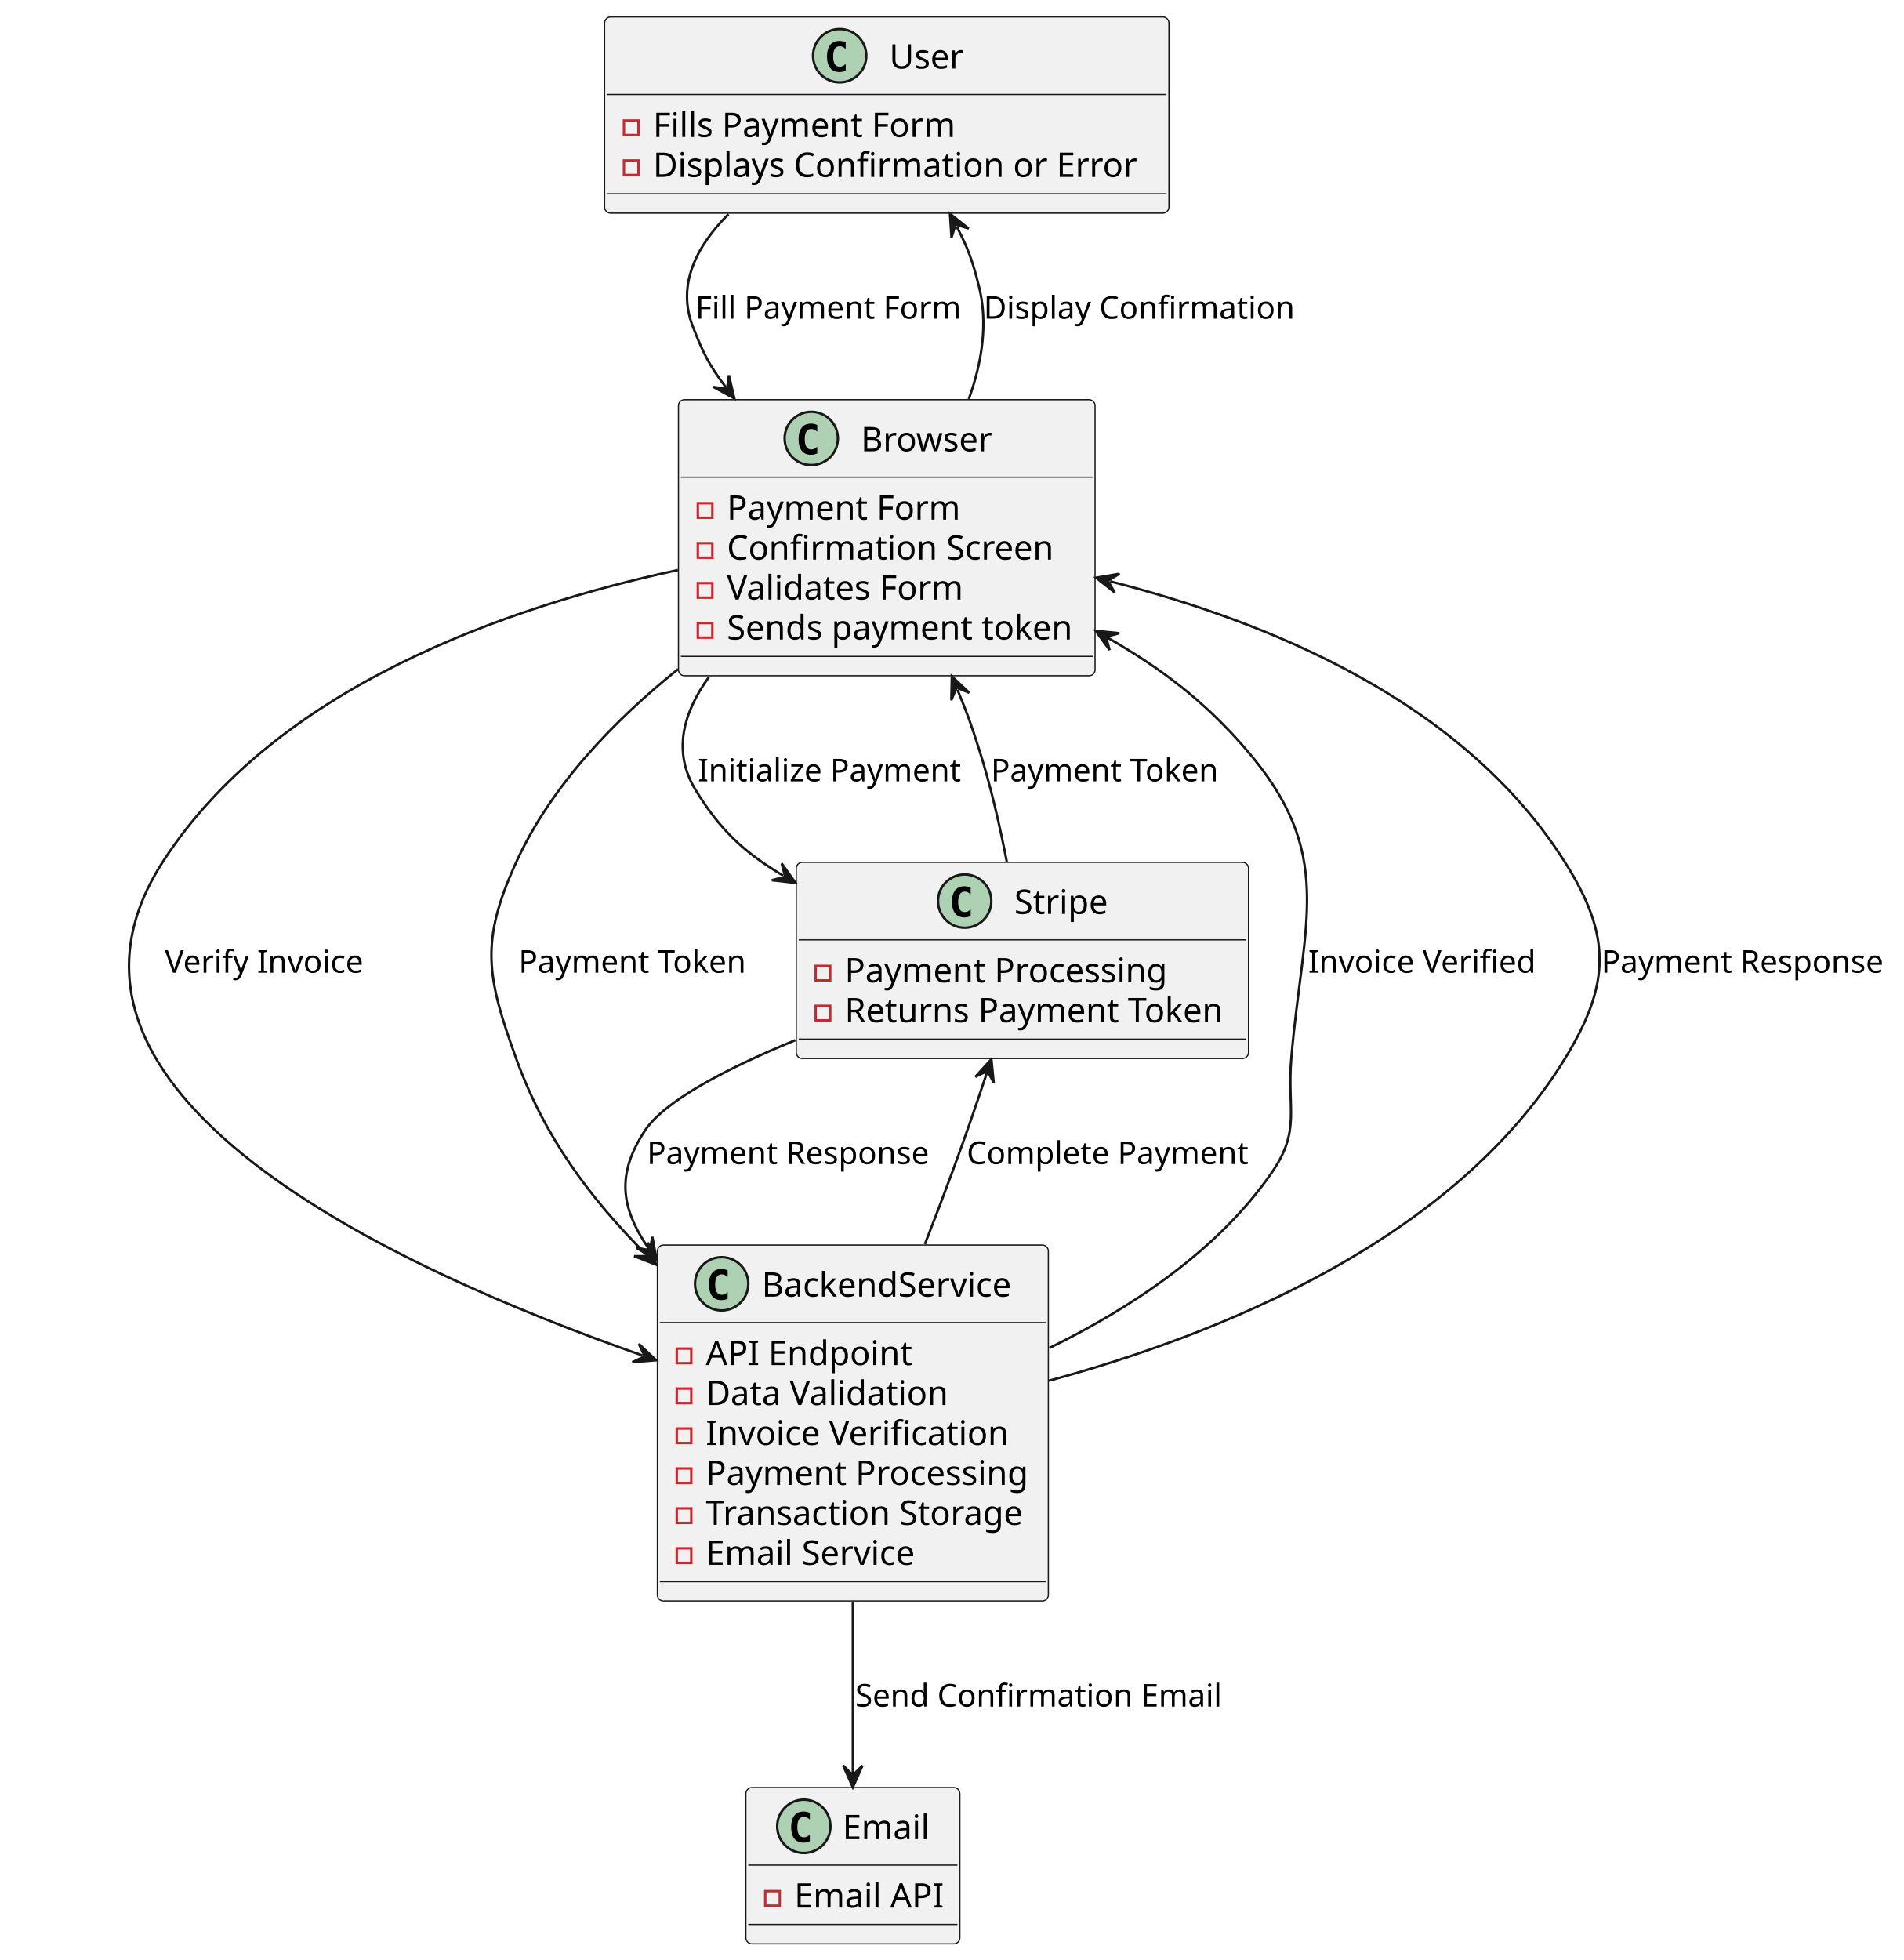
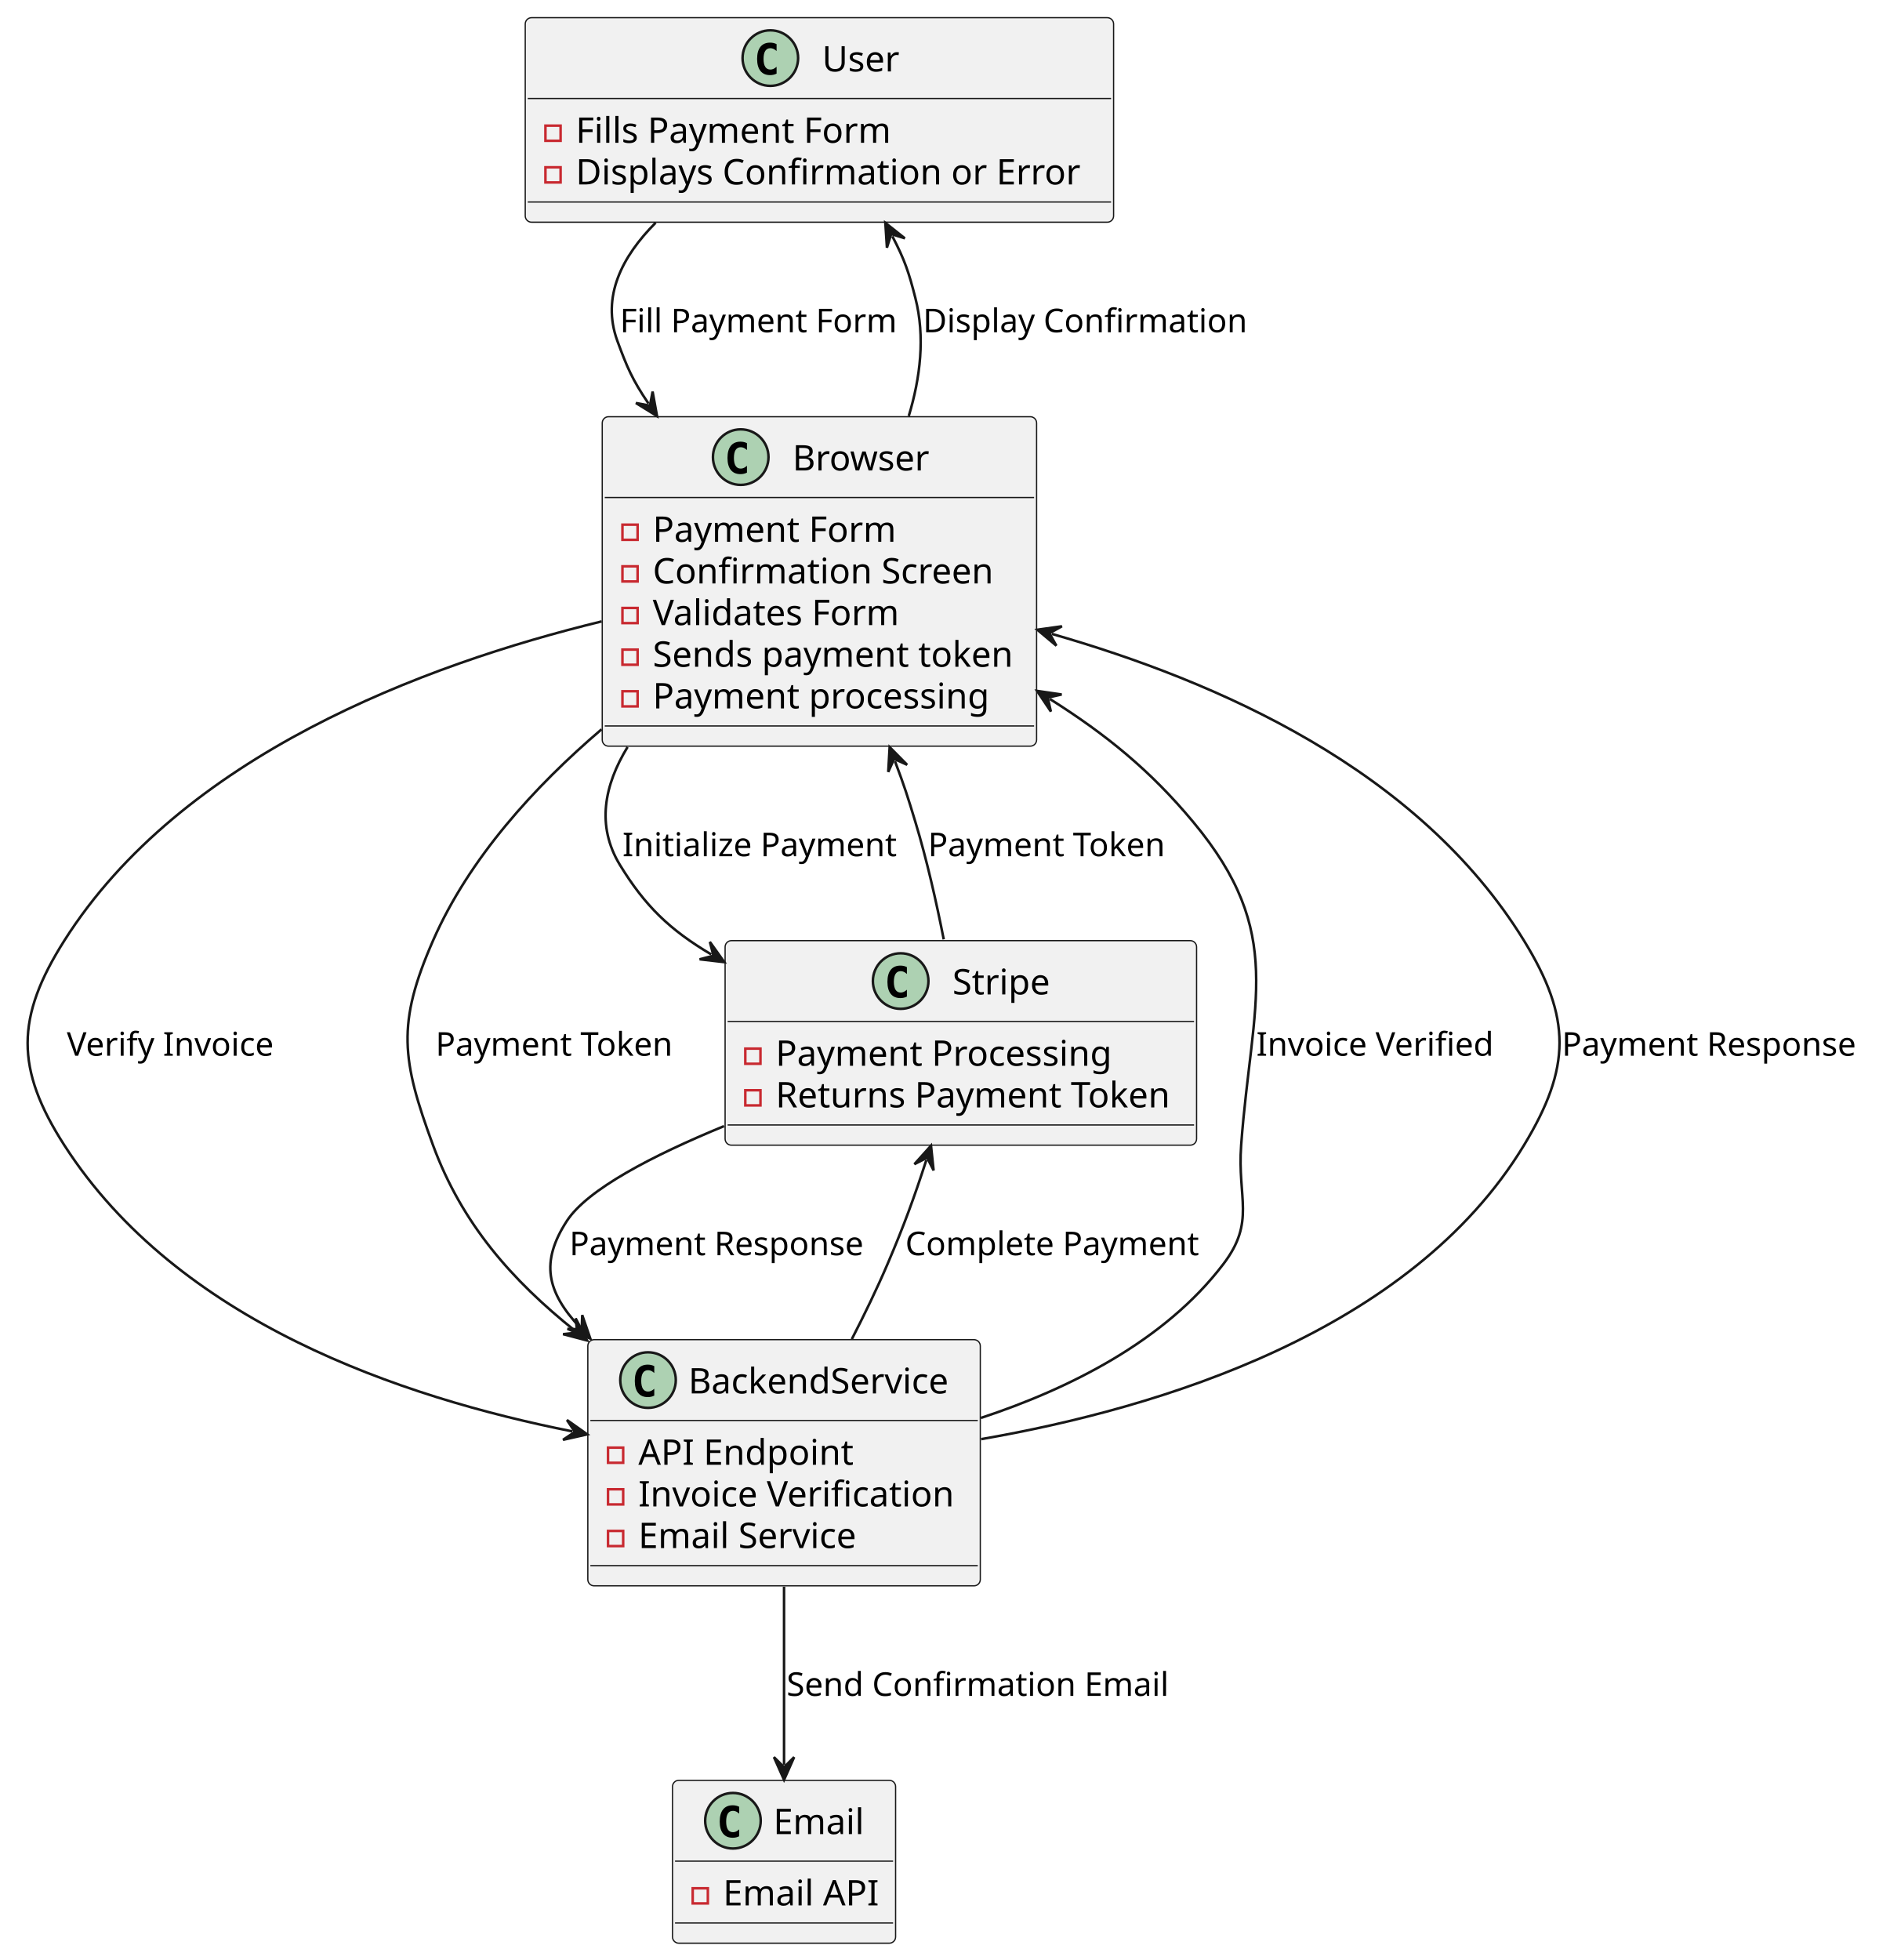
- <svg xmlns="http://www.w3.org/2000/svg" contentStyleType="text/css" height="809px" preserveAspectRatio="none" style="width:786px;height:809px;background:#FFFFFF;" version="1.1" viewBox="0 0 786 809" width="786px" zoomAndPan="magnify">
+ <svg xmlns="http://www.w3.org/2000/svg" contentStyleType="text/css" height="776px" preserveAspectRatio="none" style="width:744px;height:776px;background:#FFFFFF;" version="1.1" viewBox="0 0 744 776" width="744px" zoomAndPan="magnify">
  <defs />
  <g>
    <g id="elem_User">
-       <rect codeLine="4" fill="#F1F1F1" height="80.977" id="User" rx="2.5" ry="2.5" style="stroke:#181818;stroke-width:0.5;" width="232.972" x="249.59" y="7" />
-       <ellipse cx="346.643" cy="23" fill="#ADD1B2" rx="11" ry="11" style="stroke:#181818;stroke-width:1.0;" />
-       <path d="M349.116,29.143 Q348.535,29.442 347.896,29.591 Q347.257,29.741 346.551,29.741 Q344.045,29.741 342.725,28.089 Q341.405,26.437 341.405,23.316 Q341.405,20.186 342.725,18.535 Q344.045,16.883 346.551,16.883 Q347.257,16.883 347.904,17.032 Q348.552,17.182 349.116,17.48 L349.116,20.203 Q348.486,19.622 347.892,19.352 Q347.298,19.082 346.668,19.082 Q345.323,19.082 344.638,20.149 Q343.953,21.216 343.953,23.316 Q343.953,25.408 344.638,26.474 Q345.323,27.541 346.668,27.541 Q347.298,27.541 347.892,27.271 Q348.486,27.002 349.116,26.42 Z " fill="#000000" />
-       <text fill="#000000" font-family="sans-serif" font-size="14" lengthAdjust="spacing" textLength="30.365" x="367.143" y="28.291">User</text>
-       <line style="stroke:#181818;stroke-width:0.5;" x1="250.59" x2="481.562" y1="39" y2="39" />
-       <rect fill="none" height="6" style="stroke:#C82930;stroke-width:1.0;" width="6" x="257.59" y="49.744" />
-       <text fill="#000000" font-family="sans-serif" font-size="14" lengthAdjust="spacing" textLength="128.126" x="269.59" y="56.535">Fills Payment Form</text>
-       <rect fill="none" height="6" style="stroke:#C82930;stroke-width:1.0;" width="6" x="257.59" y="66.232" />
-       <text fill="#000000" font-family="sans-serif" font-size="14" lengthAdjust="spacing" textLength="206.972" x="269.59" y="73.023">Displays Confirmation or Error</text>
-       <line style="stroke:#181818;stroke-width:0.5;" x1="250.59" x2="481.562" y1="79.977" y2="79.977" />
+       <rect codeLine="4" fill="#F1F1F1" height="80.977" id="User" rx="2.5" ry="2.5" style="stroke:#181818;stroke-width:0.5;" width="232.972" x="207.98" y="7" />
+       <ellipse cx="305.033" cy="23" fill="#ADD1B2" rx="11" ry="11" style="stroke:#181818;stroke-width:1.0;" />
+       <path d="M307.506,29.143 Q306.925,29.442 306.286,29.591 Q305.647,29.741 304.941,29.741 Q302.435,29.741 301.115,28.089 Q299.795,26.437 299.795,23.316 Q299.795,20.186 301.115,18.535 Q302.435,16.883 304.941,16.883 Q305.647,16.883 306.295,17.032 Q306.942,17.182 307.506,17.48 L307.506,20.203 Q306.875,19.622 306.282,19.352 Q305.688,19.082 305.058,19.082 Q303.713,19.082 303.028,20.149 Q302.343,21.216 302.343,23.316 Q302.343,25.408 303.028,26.474 Q303.713,27.541 305.058,27.541 Q305.688,27.541 306.282,27.271 Q306.875,27.002 307.506,26.42 Z " fill="#000000" />
+       <text fill="#000000" font-family="sans-serif" font-size="14" lengthAdjust="spacing" textLength="30.365" x="325.533" y="28.291">User</text>
+       <line style="stroke:#181818;stroke-width:0.5;" x1="208.98" x2="439.952" y1="39" y2="39" />
+       <rect fill="none" height="6" style="stroke:#C82930;stroke-width:1.0;" width="6" x="215.98" y="49.744" />
+       <text fill="#000000" font-family="sans-serif" font-size="14" lengthAdjust="spacing" textLength="128.126" x="227.98" y="56.535">Fills Payment Form</text>
+       <rect fill="none" height="6" style="stroke:#C82930;stroke-width:1.0;" width="6" x="215.98" y="66.232" />
+       <text fill="#000000" font-family="sans-serif" font-size="14" lengthAdjust="spacing" textLength="206.972" x="227.98" y="73.023">Displays Confirmation or Error</text>
+       <line style="stroke:#181818;stroke-width:0.5;" x1="208.98" x2="439.952" y1="79.977" y2="79.977" />
    </g>
    <g id="elem_Browser">
-       <rect codeLine="9" fill="#F1F1F1" height="113.953" id="Browser" rx="2.5" ry="2.5" style="stroke:#181818;stroke-width:0.5;" width="171.995" x="280.08" y="164.97" />
-       <ellipse cx="334.911" cy="180.97" fill="#ADD1B2" rx="11" ry="11" style="stroke:#181818;stroke-width:1.0;" />
-       <path d="M337.384,187.113 Q336.803,187.412 336.164,187.561 Q335.525,187.711 334.819,187.711 Q332.312,187.711 330.993,186.059 Q329.673,184.407 329.673,181.286 Q329.673,178.156 330.993,176.505 Q332.312,174.853 334.819,174.853 Q335.525,174.853 336.172,175.002 Q336.82,175.152 337.384,175.451 L337.384,178.173 Q336.753,177.592 336.16,177.322 Q335.566,177.053 334.935,177.053 Q333.591,177.053 332.906,178.119 Q332.221,179.186 332.221,181.286 Q332.221,183.378 332.906,184.444 Q333.591,185.511 334.935,185.511 Q335.566,185.511 336.16,185.241 Q336.753,184.971 337.384,184.39 Z " fill="#000000" />
-       <text fill="#000000" font-family="sans-serif" font-size="14" lengthAdjust="spacing" textLength="53.833" x="355.411" y="186.261">Browser</text>
-       <line style="stroke:#181818;stroke-width:0.5;" x1="281.08" x2="451.075" y1="196.97" y2="196.97" />
-       <rect fill="none" height="6" style="stroke:#C82930;stroke-width:1.0;" width="6" x="288.08" y="207.714" />
-       <text fill="#000000" font-family="sans-serif" font-size="14" lengthAdjust="spacing" textLength="96.913" x="300.08" y="214.505">Payment Form</text>
-       <rect fill="none" height="6" style="stroke:#C82930;stroke-width:1.0;" width="6" x="288.08" y="224.202" />
-       <text fill="#000000" font-family="sans-serif" font-size="14" lengthAdjust="spacing" textLength="138.428" x="300.08" y="230.993">Confirmation Screen</text>
-       <rect fill="none" height="6" style="stroke:#C82930;stroke-width:1.0;" width="6" x="288.08" y="240.691" />
-       <text fill="#000000" font-family="sans-serif" font-size="14" lengthAdjust="spacing" textLength="101.028" x="300.08" y="247.482">Validates Form</text>
-       <rect fill="none" height="6" style="stroke:#C82930;stroke-width:1.0;" width="6" x="288.08" y="257.179" />
-       <text fill="#000000" font-family="sans-serif" font-size="14" lengthAdjust="spacing" textLength="145.995" x="300.08" y="263.97">Sends payment token</text>
-       <line style="stroke:#181818;stroke-width:0.5;" x1="281.08" x2="451.075" y1="270.923" y2="270.923" />
+       <rect codeLine="9" fill="#F1F1F1" height="130.441" id="Browser" rx="2.5" ry="2.5" style="stroke:#181818;stroke-width:0.5;" width="171.995" x="238.47" y="164.98" />
+       <ellipse cx="293.301" cy="180.98" fill="#ADD1B2" rx="11" ry="11" style="stroke:#181818;stroke-width:1.0;" />
+       <path d="M295.774,187.123 Q295.193,187.422 294.554,187.571 Q293.915,187.721 293.209,187.721 Q290.702,187.721 289.383,186.069 Q288.063,184.417 288.063,181.296 Q288.063,178.167 289.383,176.515 Q290.702,174.863 293.209,174.863 Q293.915,174.863 294.562,175.012 Q295.21,175.162 295.774,175.46 L295.774,178.183 Q295.143,177.602 294.55,177.332 Q293.956,177.062 293.325,177.062 Q291.981,177.062 291.296,178.129 Q290.611,179.196 290.611,181.296 Q290.611,183.388 291.296,184.454 Q291.981,185.521 293.325,185.521 Q293.956,185.521 294.55,185.251 Q295.143,184.982 295.774,184.4 Z " fill="#000000" />
+       <text fill="#000000" font-family="sans-serif" font-size="14" lengthAdjust="spacing" textLength="53.833" x="313.801" y="186.271">Browser</text>
+       <line style="stroke:#181818;stroke-width:0.5;" x1="239.47" x2="409.465" y1="196.98" y2="196.98" />
+       <rect fill="none" height="6" style="stroke:#C82930;stroke-width:1.0;" width="6" x="246.47" y="207.724" />
+       <text fill="#000000" font-family="sans-serif" font-size="14" lengthAdjust="spacing" textLength="96.913" x="258.47" y="214.515">Payment Form</text>
+       <rect fill="none" height="6" style="stroke:#C82930;stroke-width:1.0;" width="6" x="246.47" y="224.212" />
+       <text fill="#000000" font-family="sans-serif" font-size="14" lengthAdjust="spacing" textLength="138.428" x="258.47" y="231.003">Confirmation Screen</text>
+       <rect fill="none" height="6" style="stroke:#C82930;stroke-width:1.0;" width="6" x="246.47" y="240.701" />
+       <text fill="#000000" font-family="sans-serif" font-size="14" lengthAdjust="spacing" textLength="101.028" x="258.47" y="247.492">Validates Form</text>
+       <rect fill="none" height="6" style="stroke:#C82930;stroke-width:1.0;" width="6" x="246.47" y="257.189" />
+       <text fill="#000000" font-family="sans-serif" font-size="14" lengthAdjust="spacing" textLength="145.995" x="258.47" y="263.98">Sends payment token</text>
+       <rect fill="none" height="6" style="stroke:#C82930;stroke-width:1.0;" width="6" x="246.47" y="273.677" />
+       <text fill="#000000" font-family="sans-serif" font-size="14" lengthAdjust="spacing" textLength="135.857" x="258.47" y="280.468">Payment processing</text>
+       <line style="stroke:#181818;stroke-width:0.5;" x1="239.47" x2="409.465" y1="287.421" y2="287.421" />
    </g>
    <g id="elem_BackendService">
-       <rect codeLine="16" fill="#F1F1F1" height="146.93" id="BackendService" rx="2.5" ry="2.5" style="stroke:#181818;stroke-width:0.5;" width="161.406" x="271.38" y="513.9" />
-       <ellipse cx="297.916" cy="529.9" fill="#ADD1B2" rx="11" ry="11" style="stroke:#181818;stroke-width:1.0;" />
-       <path d="M300.39,536.043 Q299.809,536.342 299.17,536.491 Q298.53,536.641 297.825,536.641 Q295.318,536.641 293.998,534.989 Q292.678,533.337 292.678,530.216 Q292.678,527.087 293.998,525.435 Q295.318,523.783 297.825,523.783 Q298.53,523.783 299.178,523.932 Q299.825,524.082 300.39,524.38 L300.39,527.103 Q299.759,526.522 299.165,526.252 Q298.572,525.982 297.941,525.982 Q296.596,525.982 295.911,527.049 Q295.227,528.116 295.227,530.216 Q295.227,532.308 295.911,533.374 Q296.596,534.441 297.941,534.441 Q298.572,534.441 299.165,534.171 Q299.759,533.902 300.39,533.32 Z " fill="#000000" />
-       <text fill="#000000" font-family="sans-serif" font-size="14" lengthAdjust="spacing" textLength="103.769" x="314.48" y="535.191">BackendService</text>
-       <line style="stroke:#181818;stroke-width:0.5;" x1="272.38" x2="431.786" y1="545.9" y2="545.9" />
-       <rect fill="none" height="6" style="stroke:#C82930;stroke-width:1.0;" width="6" x="279.38" y="556.644" />
-       <text fill="#000000" font-family="sans-serif" font-size="14" lengthAdjust="spacing" textLength="86.331" x="291.38" y="563.435">API Endpoint</text>
-       <rect fill="none" height="6" style="stroke:#C82930;stroke-width:1.0;" width="6" x="279.38" y="573.132" />
-       <text fill="#000000" font-family="sans-serif" font-size="14" lengthAdjust="spacing" textLength="103.708" x="291.38" y="579.923">Data Validation</text>
-       <rect fill="none" height="6" style="stroke:#C82930;stroke-width:1.0;" width="6" x="279.38" y="589.621" />
-       <text fill="#000000" font-family="sans-serif" font-size="14" lengthAdjust="spacing" textLength="129.411" x="291.38" y="596.412">Invoice Verification</text>
-       <rect fill="none" height="6" style="stroke:#C82930;stroke-width:1.0;" width="6" x="279.38" y="606.109" />
-       <text fill="#000000" font-family="sans-serif" font-size="14" lengthAdjust="spacing" textLength="134.784" x="291.38" y="612.9">Payment Processing</text>
-       <rect fill="none" height="6" style="stroke:#C82930;stroke-width:1.0;" width="6" x="279.38" y="622.597" />
-       <text fill="#000000" font-family="sans-serif" font-size="14" lengthAdjust="spacing" textLength="135.406" x="291.38" y="629.388">Transaction Storage</text>
-       <rect fill="none" height="6" style="stroke:#C82930;stroke-width:1.0;" width="6" x="279.38" y="639.086" />
-       <text fill="#000000" font-family="sans-serif" font-size="14" lengthAdjust="spacing" textLength="88.245" x="291.38" y="645.877">Email Service</text>
-       <line style="stroke:#181818;stroke-width:0.5;" x1="272.38" x2="431.786" y1="652.83" y2="652.83" />
+       <rect codeLine="17" fill="#F1F1F1" height="97.465" id="BackendService" rx="2.5" ry="2.5" style="stroke:#181818;stroke-width:0.5;" width="155.411" x="232.76" y="530.4" />
+       <ellipse cx="256.599" cy="546.4" fill="#ADD1B2" rx="11" ry="11" style="stroke:#181818;stroke-width:1.0;" />
+       <path d="M259.072,552.543 Q258.491,552.842 257.852,552.991 Q257.212,553.141 256.507,553.141 Q254,553.141 252.68,551.489 Q251.36,549.837 251.36,546.716 Q251.36,543.587 252.68,541.935 Q254,540.283 256.507,540.283 Q257.212,540.283 257.86,540.432 Q258.507,540.582 259.072,540.88 L259.072,543.603 Q258.441,543.022 257.848,542.752 Q257.254,542.482 256.623,542.482 Q255.278,542.482 254.594,543.549 Q253.909,544.616 253.909,546.716 Q253.909,548.808 254.594,549.874 Q255.278,550.941 256.623,550.941 Q257.254,550.941 257.848,550.671 Q258.441,550.402 259.072,549.82 Z " fill="#000000" />
+       <text fill="#000000" font-family="sans-serif" font-size="14" lengthAdjust="spacing" textLength="103.769" x="272.563" y="551.691">BackendService</text>
+       <line style="stroke:#181818;stroke-width:0.5;" x1="233.76" x2="387.171" y1="562.4" y2="562.4" />
+       <rect fill="none" height="6" style="stroke:#C82930;stroke-width:1.0;" width="6" x="240.76" y="573.144" />
+       <text fill="#000000" font-family="sans-serif" font-size="14" lengthAdjust="spacing" textLength="86.331" x="252.76" y="579.935">API Endpoint</text>
+       <rect fill="none" height="6" style="stroke:#C82930;stroke-width:1.0;" width="6" x="240.76" y="589.632" />
+       <text fill="#000000" font-family="sans-serif" font-size="14" lengthAdjust="spacing" textLength="129.411" x="252.76" y="596.423">Invoice Verification</text>
+       <rect fill="none" height="6" style="stroke:#C82930;stroke-width:1.0;" width="6" x="240.76" y="606.121" />
+       <text fill="#000000" font-family="sans-serif" font-size="14" lengthAdjust="spacing" textLength="88.245" x="252.76" y="612.912">Email Service</text>
+       <line style="stroke:#181818;stroke-width:0.5;" x1="233.76" x2="387.171" y1="619.865" y2="619.865" />
    </g>
    <g id="elem_Stripe">
-       <rect codeLine="25" fill="#F1F1F1" height="80.977" id="Stripe" rx="2.5" ry="2.5" style="stroke:#181818;stroke-width:0.5;" width="186.692" x="328.73" y="355.93" />
-       <ellipse cx="398.245" cy="371.93" fill="#ADD1B2" rx="11" ry="11" style="stroke:#181818;stroke-width:1.0;" />
-       <path d="M400.718,378.073 Q400.137,378.372 399.498,378.521 Q398.858,378.671 398.153,378.671 Q395.646,378.671 394.326,377.019 Q393.006,375.367 393.006,372.246 Q393.006,369.116 394.326,367.465 Q395.646,365.813 398.153,365.813 Q398.858,365.813 399.506,365.962 Q400.153,366.112 400.718,366.411 L400.718,369.133 Q400.087,368.552 399.493,368.282 Q398.9,368.012 398.269,368.012 Q396.924,368.012 396.24,369.079 Q395.555,370.146 395.555,372.246 Q395.555,374.338 396.24,375.404 Q396.924,376.471 398.269,376.471 Q398.9,376.471 399.493,376.201 Q400.087,375.932 400.718,375.35 Z " fill="#000000" />
-       <text fill="#000000" font-family="sans-serif" font-size="14" lengthAdjust="spacing" textLength="39.163" x="418.745" y="377.221">Stripe</text>
-       <line style="stroke:#181818;stroke-width:0.5;" x1="329.73" x2="514.422" y1="387.93" y2="387.93" />
-       <rect fill="none" height="6" style="stroke:#C82930;stroke-width:1.0;" width="6" x="336.73" y="398.674" />
-       <text fill="#000000" font-family="sans-serif" font-size="14" lengthAdjust="spacing" textLength="134.784" x="348.73" y="405.465">Payment Processing</text>
-       <rect fill="none" height="6" style="stroke:#C82930;stroke-width:1.0;" width="6" x="336.73" y="415.162" />
-       <text fill="#000000" font-family="sans-serif" font-size="14" lengthAdjust="spacing" textLength="160.692" x="348.73" y="421.953">Returns Payment Token</text>
-       <line style="stroke:#181818;stroke-width:0.5;" x1="329.73" x2="514.422" y1="428.907" y2="428.907" />
+       <rect codeLine="23" fill="#F1F1F1" height="80.977" id="Stripe" rx="2.5" ry="2.5" style="stroke:#181818;stroke-width:0.5;" width="186.692" x="287.12" y="372.42" />
+       <ellipse cx="356.635" cy="388.42" fill="#ADD1B2" rx="11" ry="11" style="stroke:#181818;stroke-width:1.0;" />
+       <path d="M359.108,394.563 Q358.527,394.862 357.888,395.011 Q357.248,395.161 356.543,395.161 Q354.036,395.161 352.716,393.509 Q351.396,391.857 351.396,388.736 Q351.396,385.606 352.716,383.955 Q354.036,382.303 356.543,382.303 Q357.248,382.303 357.896,382.452 Q358.543,382.602 359.108,382.901 L359.108,385.623 Q358.477,385.042 357.883,384.772 Q357.29,384.502 356.659,384.502 Q355.314,384.502 354.63,385.569 Q353.945,386.636 353.945,388.736 Q353.945,390.828 354.63,391.894 Q355.314,392.961 356.659,392.961 Q357.29,392.961 357.883,392.691 Q358.477,392.421 359.108,391.84 Z " fill="#000000" />
+       <text fill="#000000" font-family="sans-serif" font-size="14" lengthAdjust="spacing" textLength="39.163" x="377.135" y="393.711">Stripe</text>
+       <line style="stroke:#181818;stroke-width:0.5;" x1="288.12" x2="472.812" y1="404.42" y2="404.42" />
+       <rect fill="none" height="6" style="stroke:#C82930;stroke-width:1.0;" width="6" x="295.12" y="415.164" />
+       <text fill="#000000" font-family="sans-serif" font-size="14" lengthAdjust="spacing" textLength="134.784" x="307.12" y="421.955">Payment Processing</text>
+       <rect fill="none" height="6" style="stroke:#C82930;stroke-width:1.0;" width="6" x="295.12" y="431.652" />
+       <text fill="#000000" font-family="sans-serif" font-size="14" lengthAdjust="spacing" textLength="160.692" x="307.12" y="438.443">Returns Payment Token</text>
+       <line style="stroke:#181818;stroke-width:0.5;" x1="288.12" x2="472.812" y1="445.397" y2="445.397" />
    </g>
    <g id="elem_Email">
-       <rect codeLine="30" fill="#F1F1F1" height="64.488" id="Email" rx="2.5" ry="2.5" style="stroke:#181818;stroke-width:0.5;" width="88.344" x="307.91" y="737.83" />
-       <ellipse cx="331.847" cy="753.83" fill="#ADD1B2" rx="11" ry="11" style="stroke:#181818;stroke-width:1.0;" />
-       <path d="M334.32,759.973 Q333.739,760.272 333.1,760.421 Q332.461,760.571 331.755,760.571 Q329.248,760.571 327.929,758.919 Q326.609,757.267 326.609,754.146 Q326.609,751.016 327.929,749.365 Q329.248,747.713 331.755,747.713 Q332.461,747.713 333.108,747.862 Q333.756,748.012 334.32,748.311 L334.32,751.033 Q333.689,750.452 333.096,750.182 Q332.502,749.913 331.872,749.913 Q330.527,749.913 329.842,750.979 Q329.157,752.046 329.157,754.146 Q329.157,756.238 329.842,757.304 Q330.527,758.371 331.872,758.371 Q332.502,758.371 333.096,758.101 Q333.689,757.832 334.32,757.25 Z " fill="#000000" />
-       <text fill="#000000" font-family="sans-serif" font-size="14" lengthAdjust="spacing" textLength="36.483" x="347.833" y="759.121">Email</text>
-       <line style="stroke:#181818;stroke-width:0.5;" x1="308.91" x2="395.254" y1="769.83" y2="769.83" />
-       <rect fill="none" height="6" style="stroke:#C82930;stroke-width:1.0;" width="6" x="315.91" y="780.574" />
-       <text fill="#000000" font-family="sans-serif" font-size="14" lengthAdjust="spacing" textLength="62.344" x="327.91" y="787.365">Email API</text>
-       <line style="stroke:#181818;stroke-width:0.5;" x1="308.91" x2="395.254" y1="794.318" y2="794.318" />
+       <rect codeLine="28" fill="#F1F1F1" height="64.488" id="Email" rx="2.5" ry="2.5" style="stroke:#181818;stroke-width:0.5;" width="88.344" x="266.29" y="704.86" />
+       <ellipse cx="290.227" cy="720.86" fill="#ADD1B2" rx="11" ry="11" style="stroke:#181818;stroke-width:1.0;" />
+       <path d="M292.7,727.003 Q292.119,727.302 291.48,727.451 Q290.841,727.601 290.135,727.601 Q287.628,727.601 286.309,725.949 Q284.989,724.297 284.989,721.176 Q284.989,718.047 286.309,716.395 Q287.628,714.743 290.135,714.743 Q290.841,714.743 291.488,714.892 Q292.136,715.042 292.7,715.341 L292.7,718.063 Q292.069,717.482 291.476,717.212 Q290.882,716.942 290.252,716.942 Q288.907,716.942 288.222,718.009 Q287.537,719.076 287.537,721.176 Q287.537,723.268 288.222,724.334 Q288.907,725.401 290.252,725.401 Q290.882,725.401 291.476,725.131 Q292.069,724.861 292.7,724.28 Z " fill="#000000" />
+       <text fill="#000000" font-family="sans-serif" font-size="14" lengthAdjust="spacing" textLength="36.483" x="306.213" y="726.151">Email</text>
+       <line style="stroke:#181818;stroke-width:0.5;" x1="267.29" x2="353.634" y1="736.86" y2="736.86" />
+       <rect fill="none" height="6" style="stroke:#C82930;stroke-width:1.0;" width="6" x="274.29" y="747.604" />
+       <text fill="#000000" font-family="sans-serif" font-size="14" lengthAdjust="spacing" textLength="62.344" x="286.29" y="754.395">Email API</text>
+       <line style="stroke:#181818;stroke-width:0.5;" x1="267.29" x2="353.634" y1="761.348" y2="761.348" />
    </g>
    <g id="link_User_Browser">
-       <path codeLine="34" d="M300.73,88.37 C287.41,101.72 279.27,117.65 286.08,134.97 C290.18,145.41 292.592,150.551 299.532,159.691 " fill="none" id="User-to-Browser" style="stroke:#181818;stroke-width:1.0;" />
-       <polygon fill="#181818" points="303.16,164.47,300.903,154.883,300.136,160.488,294.532,159.721,303.16,164.47" style="stroke:#181818;stroke-width:1.0;" />
-       <text fill="#000000" font-family="sans-serif" font-size="13" lengthAdjust="spacing" textLength="112.347" x="287.08" y="131.538">Fill Payment Form</text>
+       <path codeLine="32" d="M259.61,88.19 C246.3,101.53 238.05,117.51 244.46,134.98 C248.27,145.35 250.413,150.411 256.793,159.78 " fill="none" id="User-to-Browser" style="stroke:#181818;stroke-width:1.0;" />
+       <polygon fill="#181818" points="260.17,164.74,258.411,155.049,257.356,160.607,251.798,159.552,260.17,164.74" style="stroke:#181818;stroke-width:1.0;" />
+       <text fill="#000000" font-family="sans-serif" font-size="13" lengthAdjust="spacing" textLength="112.347" x="245.46" y="131.548">Fill Payment Form</text>
    </g>
    <g id="link_Browser_User">
-       <path codeLine="43" d="M399.95,164.69 C405.35,149.7 408.02,133.39 404.08,117.97 C401.49,107.85 399.87,102.927 394.96,93.537 " fill="none" id="Browser-to-User" style="stroke:#181818;stroke-width:1.0;" />
-       <polygon fill="#181818" points="392.18,88.22,392.806,98.049,394.497,92.651,399.895,94.342,392.18,88.22" style="stroke:#181818;stroke-width:1.0;" />
-       <text fill="#000000" font-family="sans-serif" font-size="13" lengthAdjust="spacing" textLength="133.041" x="406.08" y="131.538">Display Confirmation</text>
+       <path codeLine="41" d="M359.84,164.73 C364.44,149.54 366.38,133.3 362.46,117.98 C359.88,107.85 358.26,102.937 353.35,93.547 " fill="none" id="Browser-to-User" style="stroke:#181818;stroke-width:1.0;" />
+       <polygon fill="#181818" points="350.57,88.23,351.196,98.059,352.887,92.661,358.285,94.352,350.57,88.23" style="stroke:#181818;stroke-width:1.0;" />
+       <text fill="#000000" font-family="sans-serif" font-size="13" lengthAdjust="spacing" textLength="133.041" x="365.46" y="131.548">Display Confirmation</text>
    </g>
    <g id="link_Browser_BackendService">
-       <path codeLine="35" d="M279.85,235.29 C209.16,250.47 113.47,283.76 67.08,355.93 C6,450.93 160.967,522.988 265.227,559.468 " fill="none" id="Browser-to-BackendService" style="stroke:#181818;stroke-width:1.0;" />
-       <polygon fill="#181818" points="270.89,561.45,263.716,554.702,266.171,559.799,261.074,562.253,270.89,561.45" style="stroke:#181818;stroke-width:1.0;" />
-       <text fill="#000000" font-family="sans-serif" font-size="13" lengthAdjust="spacing" textLength="84.69" x="68.08" y="401.478">Verify Invoice</text>
+       <path codeLine="33" d="M238.24,246.03 C167.55,263.22 71.86,299.2 25.46,372.42 C6.2,402.82 6,423.12 25.46,453.4 C70.52,523.48 158.865,553.218 226.655,566.718 " fill="none" id="Browser-to-BackendService" style="stroke:#181818;stroke-width:1.0;" />
+       <polygon fill="#181818" points="232.54,567.89,224.495,562.209,227.636,566.913,222.932,570.055,232.54,567.89" style="stroke:#181818;stroke-width:1.0;" />
+       <text fill="#000000" font-family="sans-serif" font-size="13" lengthAdjust="spacing" textLength="84.69" x="26.46" y="417.978">Verify Invoice</text>
    </g>
    <g id="link_BackendService_Browser">
-       <path codeLine="36" d="M433.24,556.38 C466.73,539.97 502.83,516.26 525.08,483.9 C537.08,466.44 531.29,458.02 533.08,436.9 C537.92,379.6 551.75,352.37 514.08,308.93 C497.14,289.39 479.821,276.202 457.471,263.342 " fill="none" id="BackendService-to-Browser" style="stroke:#181818;stroke-width:1.0;" />
-       <polygon fill="#181818" points="452.27,260.35,458.076,268.306,456.604,262.844,462.066,261.372,452.27,260.35" style="stroke:#181818;stroke-width:1.0;" />
-       <text fill="#000000" font-family="sans-serif" font-size="13" lengthAdjust="spacing" textLength="97.081" x="540.08" y="401.478">Invoice Verified</text>
+       <path codeLine="34" d="M388.4,561.39 C423.03,549.96 461.16,531.1 484.46,500.4 C497.23,483.57 489.9,474.46 491.46,453.4 C495.71,396.05 509.24,369.62 472.46,325.42 C455.51,305.05 438.065,290.841 415.715,276.741 " fill="none" id="BackendService-to-Browser" style="stroke:#181818;stroke-width:1.0;" />
+       <polygon fill="#181818" points="410.64,273.54,416.118,281.725,414.869,276.208,420.386,274.959,410.64,273.54" style="stroke:#181818;stroke-width:1.0;" />
+       <text fill="#000000" font-family="sans-serif" font-size="13" lengthAdjust="spacing" textLength="97.081" x="497.46" y="417.978">Invoice Verified</text>
    </g>
    <g id="link_Browser_BackendService">
-       <path codeLine="39" d="M279.93,276.2 C253.42,297.43 227.46,324.38 213.08,355.93 C198.15,388.67 200.86,403.05 213.08,436.9 C224.69,469.07 243.063,493.962 266.733,517.802 " fill="none" id="Browser-to-BackendService-1" style="stroke:#181818;stroke-width:1.0;" />
-       <polygon fill="#181818" points="270.96,522.06,267.457,512.855,267.437,518.512,261.78,518.492,270.96,522.06" style="stroke:#181818;stroke-width:1.0;" />
-       <text fill="#000000" font-family="sans-serif" font-size="13" lengthAdjust="spacing" textLength="96.694" x="214.08" y="401.478">Payment Token</text>
+       <path codeLine="37" d="M238.2,288.75 C211.69,311.38 185.75,339.8 171.46,372.42 C157.03,405.39 159.04,419.62 171.46,453.4 C182.88,484.43 202.586,506.791 227.796,526.971 " fill="none" id="Browser-to-BackendService-1" style="stroke:#181818;stroke-width:1.0;" />
+       <polygon fill="#181818" points="232.48,530.72,227.953,521.973,228.577,527.595,222.954,528.218,232.48,530.72" style="stroke:#181818;stroke-width:1.0;" />
+       <text fill="#000000" font-family="sans-serif" font-size="13" lengthAdjust="spacing" textLength="96.694" x="172.46" y="417.978">Payment Token</text>
    </g>
    <g id="link_BackendService_Browser">
-       <path codeLine="42" d="M432.98,569.91 C503,550.92 600.05,512.11 646.08,436.9 C664.87,406.21 665.31,386.35 646.08,355.93 C603.88,289.17 523.862,256.738 458.293,239.948 " fill="none" id="BackendService-to-Browser-1" style="stroke:#181818;stroke-width:1.0;" />
-       <polygon fill="#181818" points="452.48,238.46,460.207,244.567,457.324,239.7,462.191,236.818,452.48,238.46" style="stroke:#181818;stroke-width:1.0;" />
-       <text fill="#000000" font-family="sans-serif" font-size="13" lengthAdjust="spacing" textLength="117.774" x="661.08" y="401.478">Payment Response</text>
+       <path codeLine="40" d="M388.52,569.78 C459.11,557.53 558.63,527.39 603.46,453.4 C622.11,422.62 622.31,403.08 603.46,372.42 C561.75,304.55 481.948,269.733 416.508,250.973 " fill="none" id="BackendService-to-Browser-1" style="stroke:#181818;stroke-width:1.0;" />
+       <polygon fill="#181818" points="410.74,249.32,418.289,255.645,415.546,250.698,420.494,247.955,410.74,249.32" style="stroke:#181818;stroke-width:1.0;" />
+       <text fill="#000000" font-family="sans-serif" font-size="13" lengthAdjust="spacing" textLength="117.774" x="618.46" y="417.978">Payment Response</text>
    </g>
    <g id="link_Browser_Stripe">
-       <path codeLine="37" d="M292.67,279.41 C282.05,294.12 277.52,310.25 287.08,325.93 C296.96,342.13 306.793,351.661 323.263,361.38 " fill="none" id="Browser-to-Stripe" style="stroke:#181818;stroke-width:1.0;" />
-       <polygon fill="#181818" points="328.43,364.43,322.712,356.411,324.124,361.889,318.646,363.3,328.43,364.43" style="stroke:#181818;stroke-width:1.0;" />
-       <text fill="#000000" font-family="sans-serif" font-size="13" lengthAdjust="spacing" textLength="111.16" x="288.08" y="322.498">Initialize Payment</text>
+       <path codeLine="35" d="M248.5,295.75 C239.29,310.8 236.03,326.95 245.46,342.42 C255.35,358.62 265.184,368.159 281.644,377.879 " fill="none" id="Browser-to-Stripe" style="stroke:#181818;stroke-width:1.0;" />
+       <polygon fill="#181818" points="286.81,380.93,281.094,372.909,282.505,378.388,277.026,379.798,286.81,380.93" style="stroke:#181818;stroke-width:1.0;" />
+       <text fill="#000000" font-family="sans-serif" font-size="13" lengthAdjust="spacing" textLength="111.16" x="246.46" y="338.988">Initialize Payment</text>
    </g>
    <g id="link_Stripe_Browser">
-       <path codeLine="38" d="M415.65,355.78 C412.77,340.9 408.91,323.97 404.08,308.93 C400.94,299.14 399.355,294.495 395.265,284.715 " fill="none" id="Stripe-to-Browser" style="stroke:#181818;stroke-width:1.0;" />
-       <polygon fill="#181818" points="392.95,279.18,392.732,289.026,394.879,283.793,400.113,285.94,392.95,279.18" style="stroke:#181818;stroke-width:1.0;" />
-       <text fill="#000000" font-family="sans-serif" font-size="13" lengthAdjust="spacing" textLength="96.694" x="409.08" y="322.498">Payment Token</text>
+       <path codeLine="36" d="M373.69,371.92 C370.78,357.16 367,340.39 362.46,325.42 C359.52,315.71 358.114,311.232 354.394,301.402 " fill="none" id="Stripe-to-Browser" style="stroke:#181818;stroke-width:1.0;" />
+       <polygon fill="#181818" points="352.27,295.79,351.714,305.623,354.04,300.466,359.197,302.792,352.27,295.79" style="stroke:#181818;stroke-width:1.0;" />
+       <text fill="#000000" font-family="sans-serif" font-size="13" lengthAdjust="spacing" textLength="96.694" x="367.46" y="338.988">Payment Token</text>
    </g>
    <g id="link_BackendService_Stripe">
-       <path codeLine="40" d="M381.82,513.52 C385.7,503.6 389.54,493.52 393.08,483.9 C398.65,468.74 402.491,457.625 407.381,442.885 " fill="none" id="BackendService-to-Stripe" style="stroke:#181818;stroke-width:1.0;" />
-       <polygon fill="#181818" points="409.27,437.19,402.64,444.473,407.696,441.936,410.233,446.992,409.27,437.19" style="stroke:#181818;stroke-width:1.0;" />
-       <text fill="#000000" font-family="sans-serif" font-size="13" lengthAdjust="spacing" textLength="117.984" x="399.08" y="480.468">Complete Payment</text>
+       <path codeLine="38" d="M337.29,530.2 C342.29,520.48 347.26,510.22 351.46,500.4 C357.88,485.4 361.981,474.178 366.801,459.298 " fill="none" id="BackendService-to-Stripe" style="stroke:#181818;stroke-width:1.0;" />
+       <polygon fill="#181818" points="368.65,453.59,362.071,460.919,367.109,458.347,369.682,463.385,368.65,453.59" style="stroke:#181818;stroke-width:1.0;" />
+       <text fill="#000000" font-family="sans-serif" font-size="13" lengthAdjust="spacing" textLength="117.984" x="358.46" y="496.968">Complete Payment</text>
    </g>
    <g id="link_Stripe_BackendService">
-       <path codeLine="41" d="M328.31,429.35 C299.98,441.01 274.19,454.41 266.08,466.9 C254.67,484.48 256.008,498.094 267.698,515.224 " fill="none" id="Stripe-to-BackendService" style="stroke:#181818;stroke-width:1.0;" />
-       <polygon fill="#181818" points="271.08,520.18,269.311,510.491,268.262,516.05,262.703,515.001,271.08,520.18" style="stroke:#181818;stroke-width:1.0;" />
-       <text fill="#000000" font-family="sans-serif" font-size="13" lengthAdjust="spacing" textLength="117.774" x="267.08" y="480.468">Payment Response</text>
+       <path codeLine="39" d="M286.69,445.85 C258.36,457.51 232.58,470.9 224.46,483.4 C213.94,499.61 216.411,511.349 229.661,525.579 " fill="none" id="Stripe-to-BackendService" style="stroke:#181818;stroke-width:1.0;" />
+       <polygon fill="#181818" points="233.75,529.97,230.544,520.657,230.343,526.311,224.69,526.109,233.75,529.97" style="stroke:#181818;stroke-width:1.0;" />
+       <text fill="#000000" font-family="sans-serif" font-size="13" lengthAdjust="spacing" textLength="117.774" x="225.46" y="496.968">Payment Response</text>
    </g>
    <g id="link_BackendService_Email">
-       <path codeLine="44" d="M352.08,661.09 C352.08,687.76 352.08,710.57 352.08,731.72 " fill="none" id="BackendService-to-Email" style="stroke:#181818;stroke-width:1.0;" />
-       <polygon fill="#181818" points="352.08,737.72,356.08,728.72,352.08,732.72,348.08,728.72,352.08,737.72" style="stroke:#181818;stroke-width:1.0;" />
-       <text fill="#000000" font-family="sans-serif" font-size="13" lengthAdjust="spacing" textLength="155.492" x="353.08" y="704.398">Send Confirmation Email</text>
+       <path codeLine="42" d="M310.46,628.2 C310.46,653.08 310.46,676.76 310.46,698.68 " fill="none" id="BackendService-to-Email" style="stroke:#181818;stroke-width:1.0;" />
+       <polygon fill="#181818" points="310.46,704.68,314.46,695.68,310.46,699.68,306.46,695.68,310.46,704.68" style="stroke:#181818;stroke-width:1.0;" />
+       <text fill="#000000" font-family="sans-serif" font-size="13" lengthAdjust="spacing" textLength="155.492" x="311.46" y="671.428">Send Confirmation Email</text>
    </g>
  </g>
</svg>
